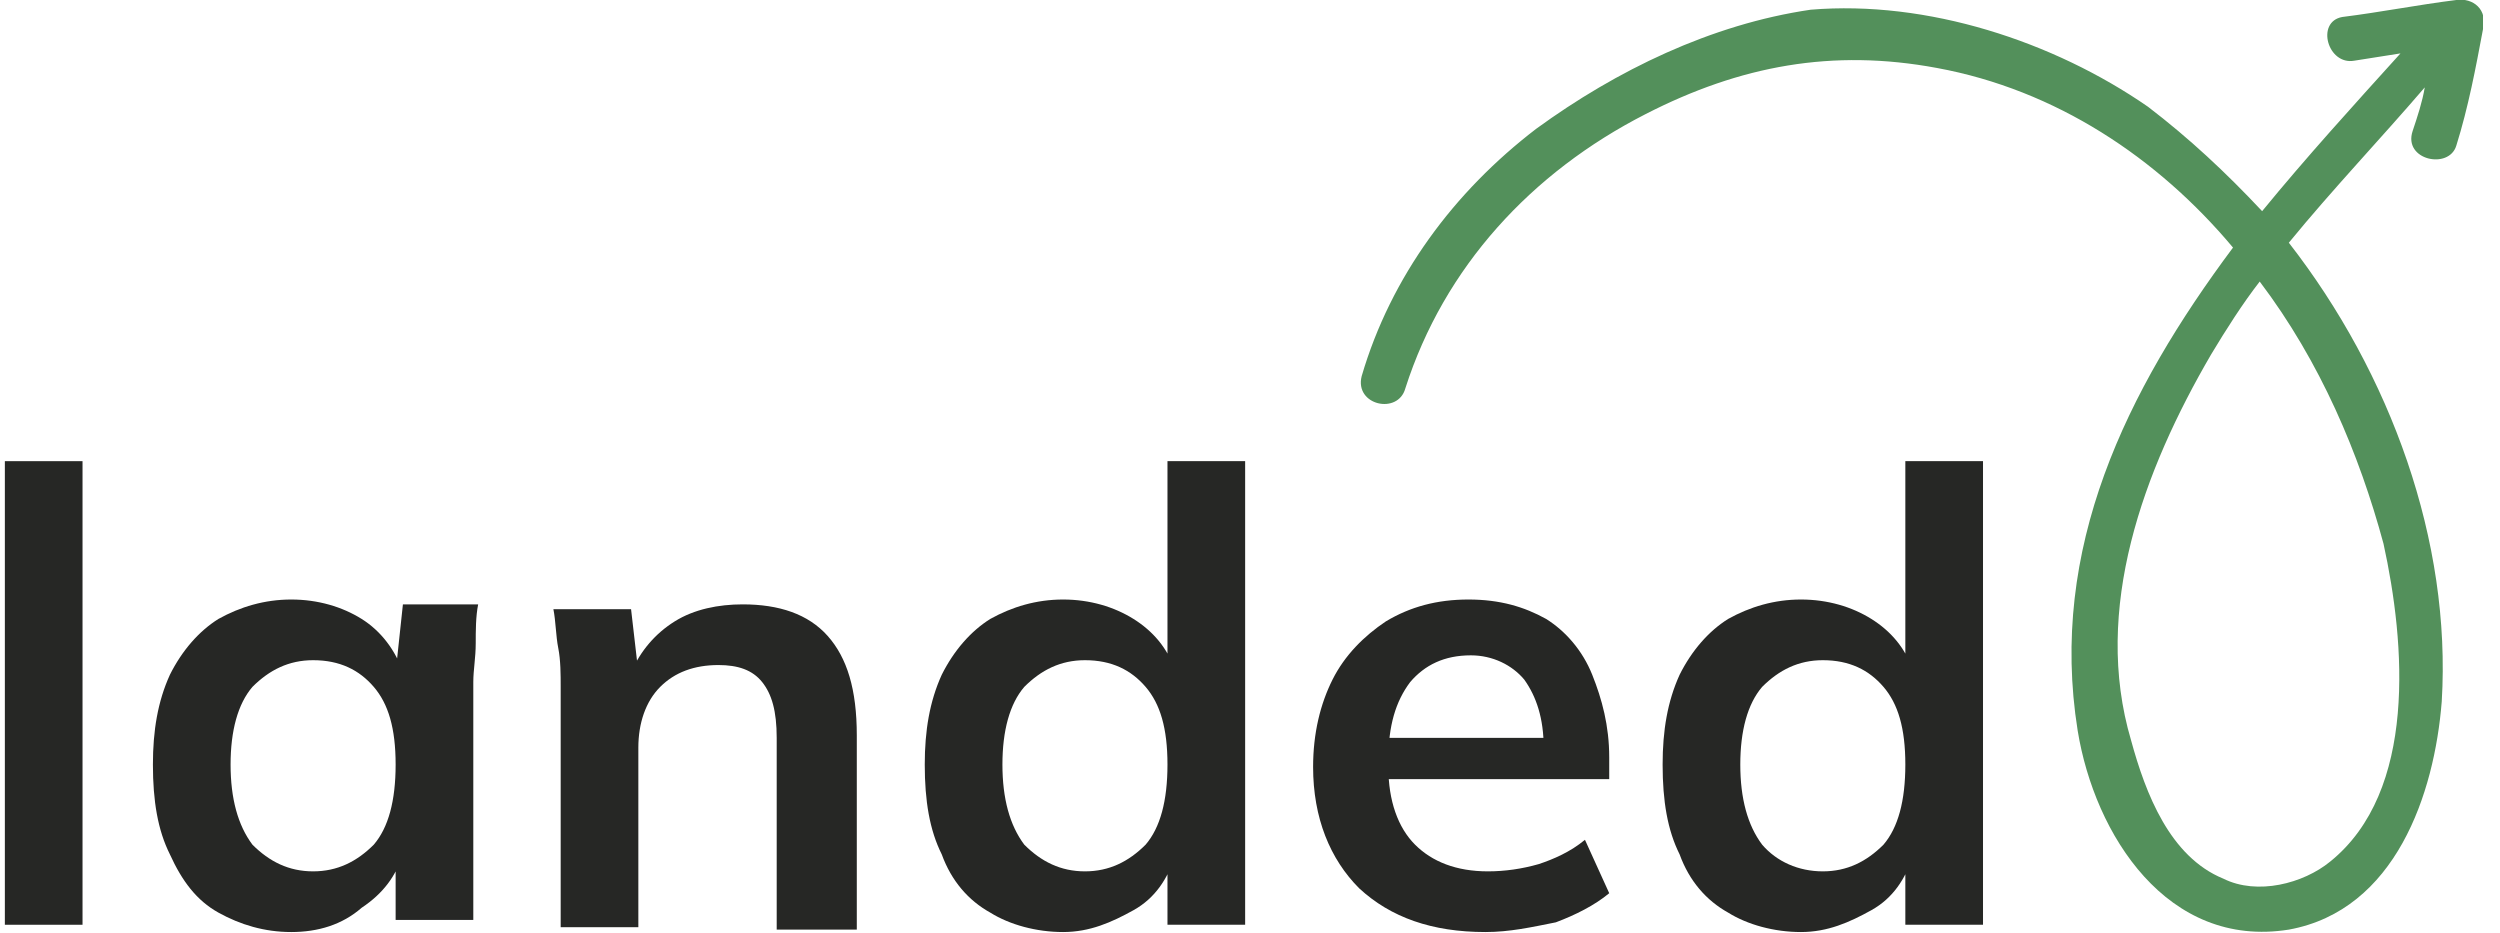
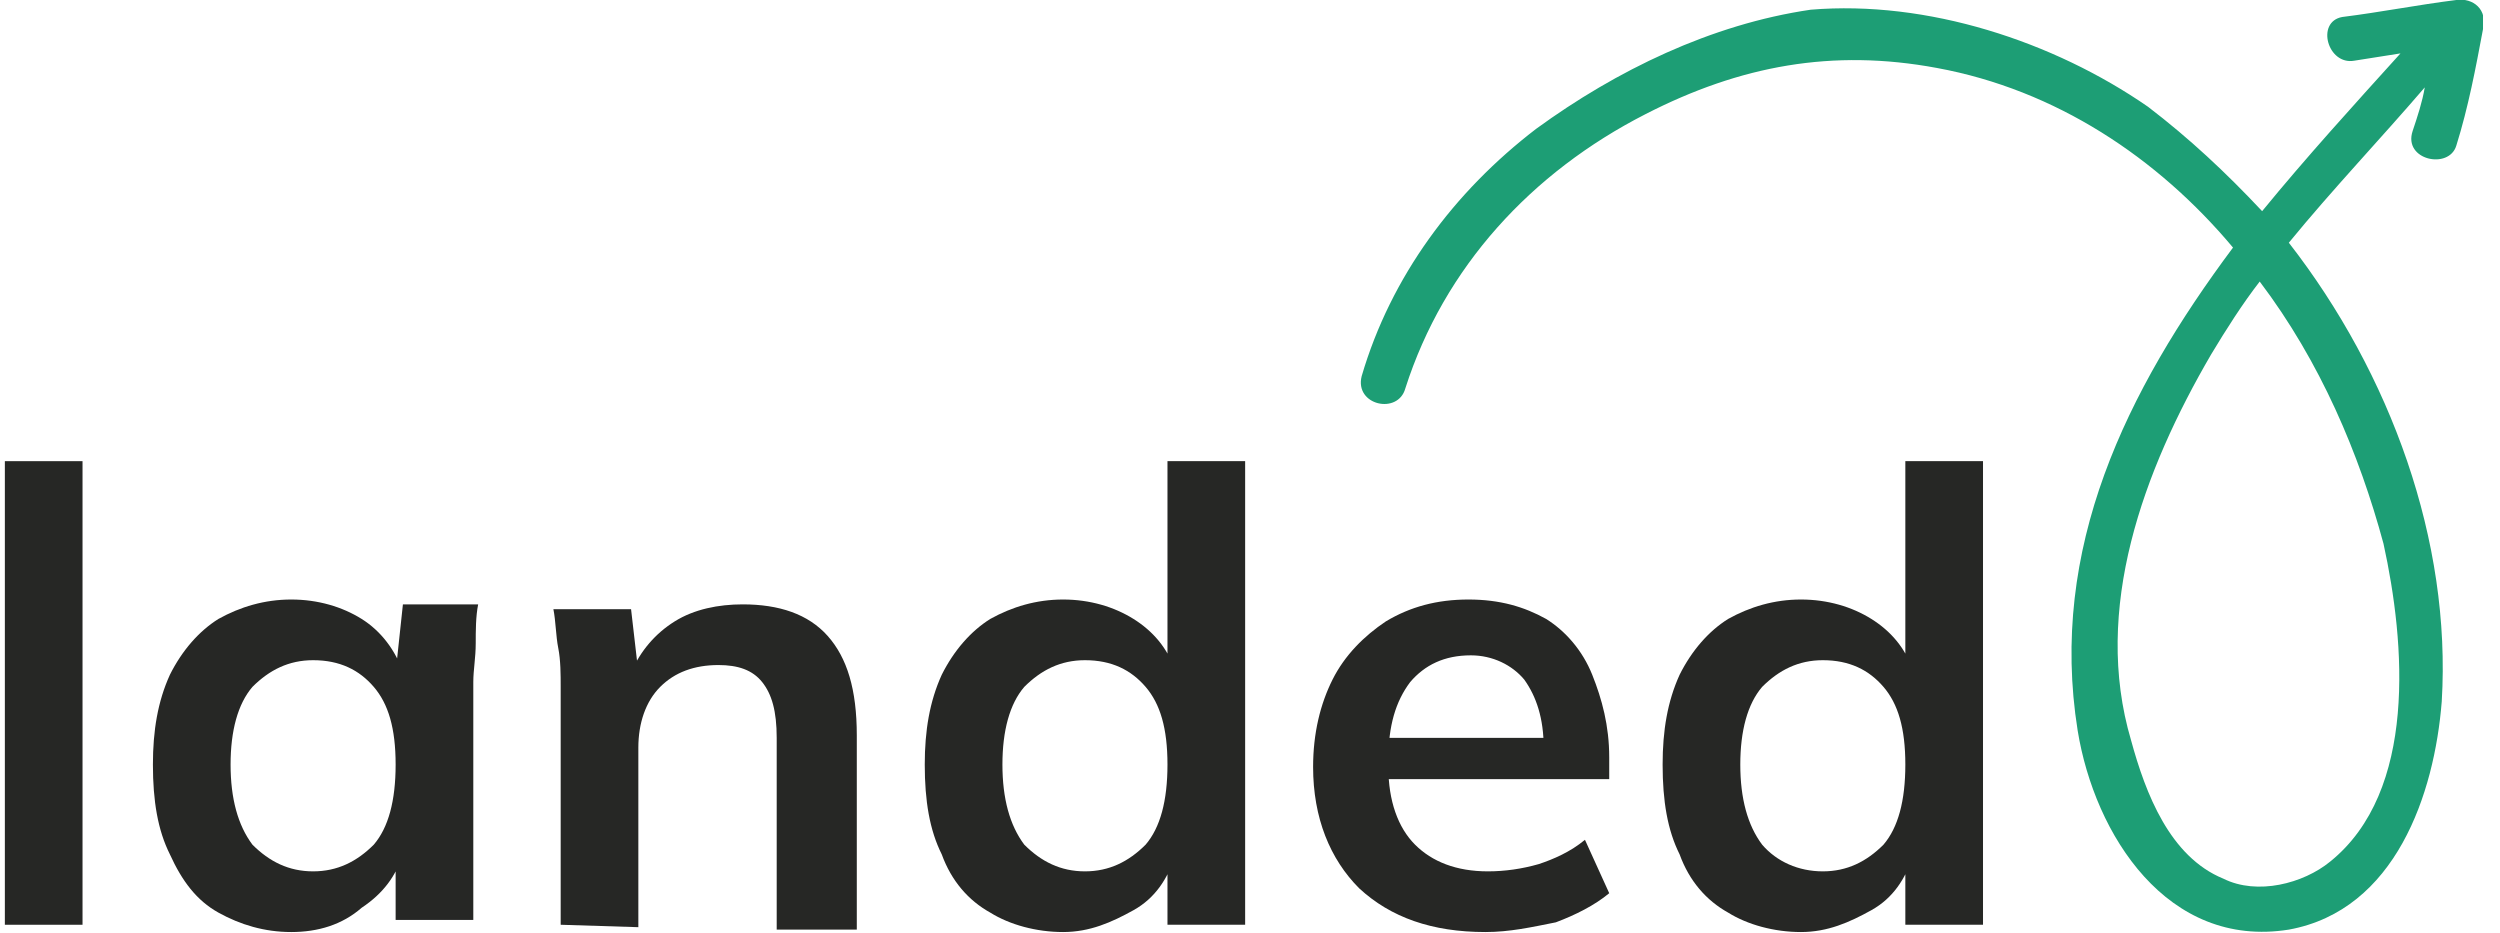
<svg xmlns="http://www.w3.org/2000/svg" xmlns:xlink="http://www.w3.org/1999/xlink" version="1.1" id="Layer_1" x="0px" y="0px" viewBox="0 0 103 38.4" style="enable-background:new 0 0 103 38.4;" xml:space="preserve">
  <style type="text/css">
- 	.st0{clip-path:url(#SVGID_00000150100693425259165950000007822676361587002779_);}
- 	.st1{fill:#53905B;}
+ 	.st0{clip-path:url(#SVGID_00000157290933821368073850000007256634253356540292_);}
+ 	.st1{fill:#1D9E75;}
	.st2{fill:#262725;}
</style>
  <g>
-     <defs>
-       <rect id="SVGID_1_" x="-1" width="103.3" height="48" />
-     </defs>
-     <clipPath id="SVGID_00000031894746787439383470000005582089481272552880_">
-       <use xlink:href="#SVGID_1_" style="overflow:visible;" />
-     </clipPath>
-     <g style="clip-path:url(#SVGID_00000031894746787439383470000005582089481272552880_);">
-       <path class="st1" d="M98.2,22.4c0.9,4.1,1.4,10.2-2.2,13.1c-1.1,0.9-3,1.4-4.4,0.7c-2.2-0.9-3.2-3.5-3.8-5.7    c-1.6-5.4,0.5-11.1,3.3-15.9c0.6-1,1.3-2.1,2-3C95.6,14.9,97.2,18.7,98.2,22.4z M101.2,0c-1.6,0.2-3.1,0.5-4.7,0.7    c-1.1,0.2-0.6,2,0.5,1.8c0.6-0.1,1.3-0.2,1.9-0.3C97,4.3,95,6.5,93.2,8.7c-1.5-1.6-3-3-4.7-4.3c-3.9-2.7-9.1-4.4-13.9-4    c-4.1,0.6-8,2.5-11.3,4.9c-3.4,2.6-6,6.1-7.2,10.2c-0.3,1.2,1.5,1.6,1.8,0.5c1.6-5,5.2-8.9,9.9-11.3c3.9-2,7.7-2.7,12-1.9    c4.9,0.9,9.1,3.7,12.2,7.4c-4.4,5.9-7.6,12.4-6.4,19.9c0.7,4.3,3.7,9,8.7,8.2c4.4-0.8,6-5.6,6.3-9.4c0.4-6.6-2.1-13.5-6.3-18.9    c1.8-2.2,3.8-4.3,5.6-6.4c-0.1,0.6-0.3,1.2-0.5,1.8C99,6.6,100.9,7,101.2,6c0.5-1.6,0.8-3.2,1.1-4.8C102.5,0.4,101.9-0.1,101.2,0z    " />
+     <g>
+       <defs>
+         <rect id="SVGID_1_" x="-1" width="103.3" height="48" />
+       </defs>
+       <clipPath id="SVGID_00000053534804499477437330000006767620151591223698_">
+         <use xlink:href="#SVGID_1_" style="overflow:visible;" />
+       </clipPath>
+       <g style="clip-path:url(#SVGID_00000053534804499477437330000006767620151591223698_);">
+         <path class="st1" d="M98.2,22.4c0.9,4.1,1.4,10.2-2.2,13.1c-1.1,0.9-3,1.4-4.4,0.7c-2.2-0.9-3.2-3.5-3.8-5.7     c-1.6-5.4,0.5-11.1,3.3-15.9c0.6-1,1.3-2.1,2-3C95.6,14.9,97.2,18.7,98.2,22.4z M101.2,0c-1.6,0.2-3.1,0.5-4.7,0.7     c-1.1,0.2-0.6,2,0.5,1.8c0.6-0.1,1.3-0.2,1.9-0.3C97,4.3,95,6.5,93.2,8.7c-1.5-1.6-3-3-4.7-4.3c-3.9-2.7-9.1-4.4-13.9-4     c-4.1,0.6-8,2.5-11.3,4.9c-3.4,2.6-6,6.1-7.2,10.2c-0.3,1.2,1.5,1.6,1.8,0.5c1.6-5,5.2-8.9,9.9-11.3c3.9-2,7.7-2.7,12-1.9     c4.9,0.9,9.1,3.7,12.2,7.4c-4.4,5.9-7.6,12.4-6.4,19.9c0.7,4.3,3.7,9,8.7,8.2c4.4-0.8,6-5.6,6.3-9.4c0.4-6.6-2.1-13.5-6.3-18.9     c1.8-2.2,3.8-4.3,5.6-6.4c-0.1,0.6-0.3,1.2-0.5,1.8C99,6.6,100.9,7,101.2,6c0.5-1.6,0.8-3.2,1.1-4.8C102.5,0.4,101.9-0.1,101.2,0     z" />
+       </g>
    </g>
  </g>
  <g>
    <path class="st2" d="M0.2,38.1V19h3.2v19.1H0.2z" />
-     <path class="st2" d="M12,38.4c-1.1,0-2.1-0.3-3-0.8c-0.9-0.5-1.5-1.3-2-2.4c-0.5-1-0.7-2.2-0.7-3.7c0-1.4,0.2-2.6,0.7-3.7   c0.5-1,1.2-1.8,2-2.3c0.9-0.5,1.9-0.8,3-0.8c1.1,0,2.1,0.3,2.9,0.8s1.4,1.3,1.7,2.2h-0.3l0.3-2.8h3.1c-0.1,0.5-0.1,1.1-0.1,1.6   c0,0.6-0.1,1.1-0.1,1.6v9.8h-3.2l0-2.7h0.3c-0.3,0.9-0.8,1.6-1.7,2.2C14.1,38.1,13.1,38.4,12,38.4z M12.9,35.9c1,0,1.8-0.4,2.5-1.1   c0.6-0.7,0.9-1.8,0.9-3.3S16,29,15.4,28.3c-0.6-0.7-1.4-1.1-2.5-1.1c-1,0-1.8,0.4-2.5,1.1c-0.6,0.7-0.9,1.8-0.9,3.2   s0.3,2.5,0.9,3.3C11.1,35.5,11.9,35.9,12.9,35.9z" />
-     <path class="st2" d="M23.1,38.1v-9.8c0-0.5,0-1.1-0.1-1.6s-0.1-1.1-0.2-1.6H26l0.3,2.6h-0.3c0.4-0.9,1-1.6,1.8-2.1   c0.8-0.5,1.8-0.7,2.8-0.7c1.5,0,2.7,0.4,3.5,1.3c0.8,0.9,1.2,2.2,1.2,4.1v8H32v-7.9c0-1.1-0.2-1.8-0.6-2.3c-0.4-0.5-1-0.7-1.8-0.7   c-1,0-1.8,0.3-2.4,0.9c-0.6,0.6-0.9,1.5-0.9,2.5v7.4H23.1z" />
-     <path class="st2" d="M43.8,38.4c-1.1,0-2.2-0.3-3-0.8c-0.9-0.5-1.6-1.3-2-2.4c-0.5-1-0.7-2.2-0.7-3.7c0-1.4,0.2-2.6,0.7-3.7   c0.5-1,1.2-1.8,2-2.3c0.9-0.5,1.9-0.8,3-0.8c1.1,0,2.1,0.3,2.9,0.8c0.8,0.5,1.4,1.2,1.7,2.1h-0.3V19h3.2v19.1h-3.2v-2.8h0.3   c-0.3,0.9-0.8,1.7-1.7,2.2S44.9,38.4,43.8,38.4z M44.7,35.9c1,0,1.8-0.4,2.5-1.1c0.6-0.7,0.9-1.8,0.9-3.3s-0.3-2.5-0.9-3.2   c-0.6-0.7-1.4-1.1-2.5-1.1c-1,0-1.8,0.4-2.5,1.1c-0.6,0.7-0.9,1.8-0.9,3.2s0.3,2.5,0.9,3.3C42.9,35.5,43.7,35.9,44.7,35.9z" />
-     <path class="st2" d="M61.2,38.4c-2.2,0-3.9-0.6-5.2-1.8c-1.2-1.2-1.9-2.9-1.9-5c0-1.4,0.3-2.6,0.8-3.6c0.5-1,1.3-1.8,2.2-2.4   c1-0.6,2.1-0.9,3.4-0.9c1.3,0,2.3,0.3,3.2,0.8c0.8,0.5,1.5,1.3,1.9,2.3c0.4,1,0.7,2.1,0.7,3.4v0.9h-9.6v-1.7H64l-0.4,0.4   c0-1.2-0.3-2.1-0.8-2.8c-0.5-0.6-1.3-1-2.2-1c-1.1,0-1.9,0.4-2.5,1.1c-0.6,0.8-0.9,1.8-0.9,3.2v0.3c0,1.4,0.4,2.5,1.1,3.2   s1.7,1.1,3,1.1c0.7,0,1.4-0.1,2.1-0.3c0.6-0.2,1.3-0.5,1.9-1l1,2.2c-0.6,0.5-1.4,0.9-2.2,1.2C63.1,38.2,62.2,38.4,61.2,38.4z" />
-     <path class="st2" d="M74.2,38.4c-1.1,0-2.2-0.3-3-0.8c-0.9-0.5-1.6-1.3-2-2.4c-0.5-1-0.7-2.2-0.7-3.7c0-1.4,0.2-2.6,0.7-3.7   c0.5-1,1.2-1.8,2-2.3c0.9-0.5,1.9-0.8,3-0.8c1.1,0,2.1,0.3,2.9,0.8c0.8,0.5,1.4,1.2,1.7,2.1h-0.3V19h3.2v19.1h-3.2v-2.8h0.3   c-0.3,0.9-0.8,1.7-1.7,2.2S75.3,38.4,74.2,38.4z M75.1,35.9c1,0,1.8-0.4,2.5-1.1c0.6-0.7,0.9-1.8,0.9-3.3s-0.3-2.5-0.9-3.2   c-0.6-0.7-1.4-1.1-2.5-1.1c-1,0-1.8,0.4-2.5,1.1c-0.6,0.7-0.9,1.8-0.9,3.2s0.3,2.5,0.9,3.3C73.2,35.5,74.1,35.9,75.1,35.9z" />
+     <path class="st2" d="M12,38.4c-1.1,0-2.1-0.3-3-0.8s-1.5-1.3-2-2.4c-0.5-1-0.7-2.2-0.7-3.7c0-1.4,0.2-2.6,0.7-3.7   c0.5-1,1.2-1.8,2-2.3c0.9-0.5,1.9-0.8,3-0.8s2.1,0.3,2.9,0.8s1.4,1.3,1.7,2.2h-0.3l0.3-2.8h3.1c-0.1,0.5-0.1,1.1-0.1,1.6   c0,0.6-0.1,1.1-0.1,1.6v9.8h-3.2v-2.7h0.3c-0.3,0.9-0.8,1.6-1.7,2.2C14.1,38.1,13.1,38.4,12,38.4z M12.9,35.9c1,0,1.8-0.4,2.5-1.1   c0.6-0.7,0.9-1.8,0.9-3.3S16,29,15.4,28.3s-1.4-1.1-2.5-1.1c-1,0-1.8,0.4-2.5,1.1c-0.6,0.7-0.9,1.8-0.9,3.2s0.3,2.5,0.9,3.3   C11.1,35.5,11.9,35.9,12.9,35.9z" />
+     <path class="st2" d="M23.1,38.1v-9.8c0-0.5,0-1.1-0.1-1.6s-0.1-1.1-0.2-1.6H26l0.3,2.6H26c0.4-0.9,1-1.6,1.8-2.1s1.8-0.7,2.8-0.7   c1.5,0,2.7,0.4,3.5,1.3s1.2,2.2,1.2,4.1v8H32v-7.9c0-1.1-0.2-1.8-0.6-2.3s-1-0.7-1.8-0.7c-1,0-1.8,0.3-2.4,0.9s-0.9,1.5-0.9,2.5   v7.4L23.1,38.1L23.1,38.1z" />
+     <path class="st2" d="M43.8,38.4c-1.1,0-2.2-0.3-3-0.8c-0.9-0.5-1.6-1.3-2-2.4c-0.5-1-0.7-2.2-0.7-3.7c0-1.4,0.2-2.6,0.7-3.7   c0.5-1,1.2-1.8,2-2.3c0.9-0.5,1.9-0.8,3-0.8s2.1,0.3,2.9,0.8c0.8,0.5,1.4,1.2,1.7,2.1h-0.3V19h3.2v19.1h-3.2v-2.8h0.3   c-0.3,0.9-0.8,1.7-1.7,2.2S44.9,38.4,43.8,38.4z M44.7,35.9c1,0,1.8-0.4,2.5-1.1c0.6-0.7,0.9-1.8,0.9-3.3s-0.3-2.5-0.9-3.2   c-0.6-0.7-1.4-1.1-2.5-1.1c-1,0-1.8,0.4-2.5,1.1c-0.6,0.7-0.9,1.8-0.9,3.2s0.3,2.5,0.9,3.3C42.9,35.5,43.7,35.9,44.7,35.9z" />
+     <path class="st2" d="M61.2,38.4c-2.2,0-3.9-0.6-5.2-1.8c-1.2-1.2-1.9-2.9-1.9-5c0-1.4,0.3-2.6,0.8-3.6s1.3-1.8,2.2-2.4   c1-0.6,2.1-0.9,3.4-0.9c1.3,0,2.3,0.3,3.2,0.8c0.8,0.5,1.5,1.3,1.9,2.3s0.7,2.1,0.7,3.4v0.9h-9.6v-1.7H64l-0.4,0.4   c0-1.2-0.3-2.1-0.8-2.8c-0.5-0.6-1.3-1-2.2-1c-1.1,0-1.9,0.4-2.5,1.1c-0.6,0.8-0.9,1.8-0.9,3.2v0.3c0,1.4,0.4,2.5,1.1,3.2   s1.7,1.1,3,1.1c0.7,0,1.4-0.1,2.1-0.3c0.6-0.2,1.3-0.5,1.9-1l1,2.2c-0.6,0.5-1.4,0.9-2.2,1.2C63.1,38.2,62.2,38.4,61.2,38.4z" />
+     <path class="st2" d="M74.2,38.4c-1.1,0-2.2-0.3-3-0.8c-0.9-0.5-1.6-1.3-2-2.4c-0.5-1-0.7-2.2-0.7-3.7c0-1.4,0.2-2.6,0.7-3.7   c0.5-1,1.2-1.8,2-2.3c0.9-0.5,1.9-0.8,3-0.8s2.1,0.3,2.9,0.8s1.4,1.2,1.7,2.1h-0.3V19h3.2v19.1h-3.2v-2.8h0.3   c-0.3,0.9-0.8,1.7-1.7,2.2S75.3,38.4,74.2,38.4z M75.1,35.9c1,0,1.8-0.4,2.5-1.1c0.6-0.7,0.9-1.8,0.9-3.3s-0.3-2.5-0.9-3.2   s-1.4-1.1-2.5-1.1c-1,0-1.8,0.4-2.5,1.1c-0.6,0.7-0.9,1.8-0.9,3.2s0.3,2.5,0.9,3.3C73.2,35.5,74.1,35.9,75.1,35.9z" />
  </g>
</svg>
